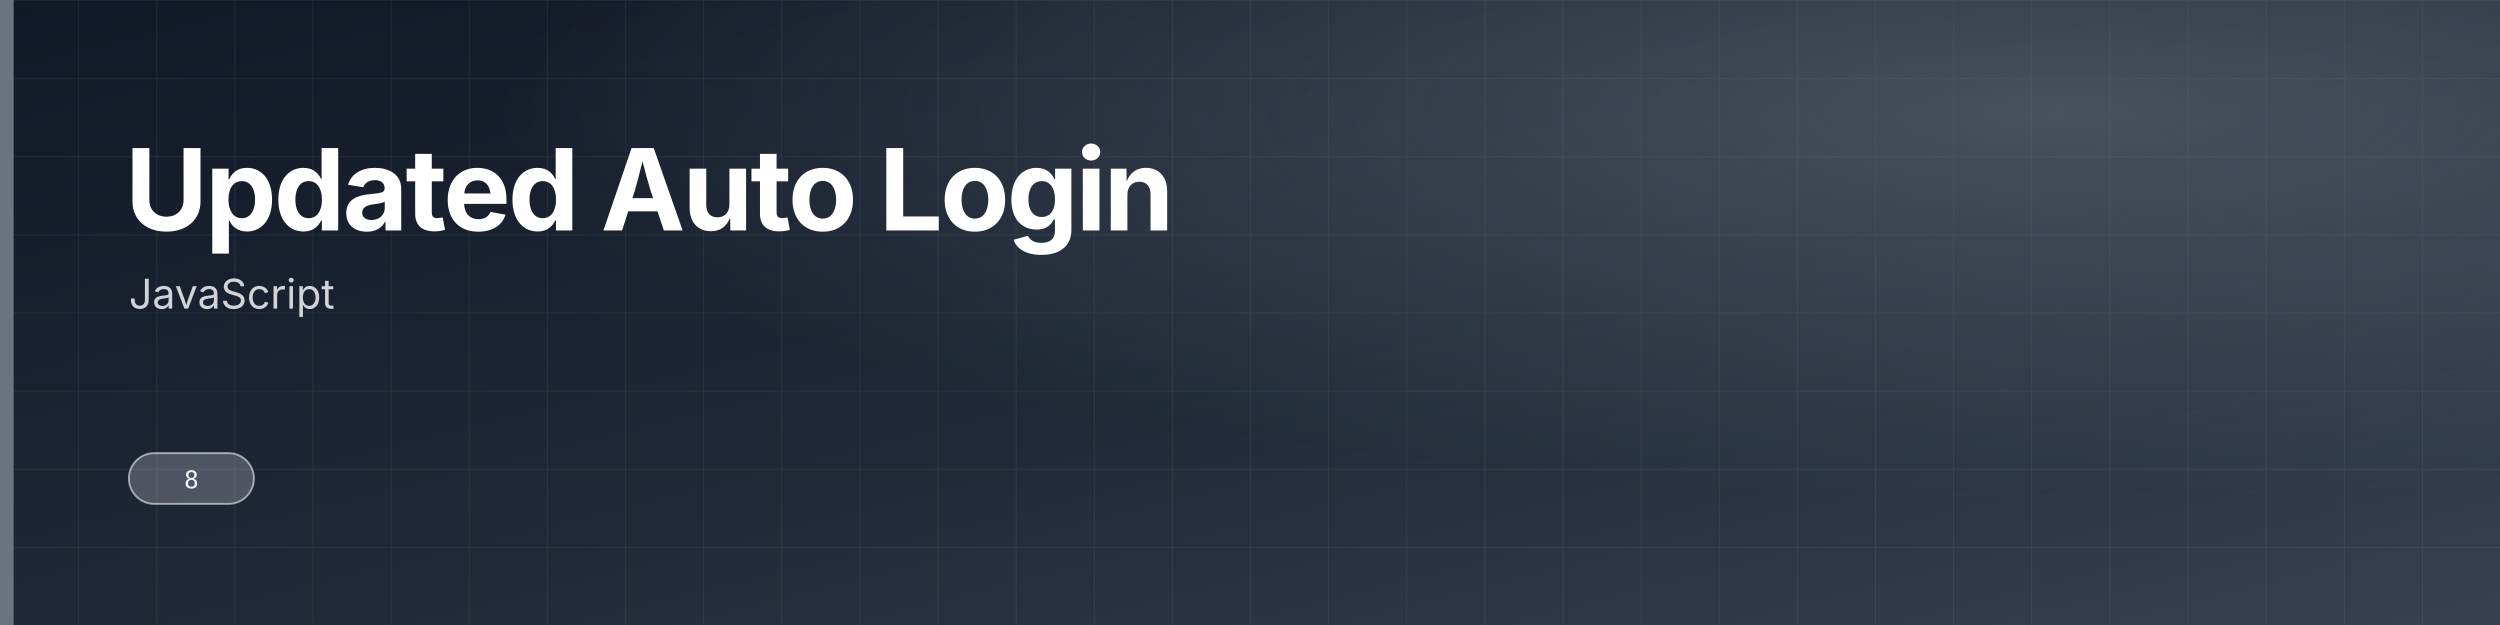
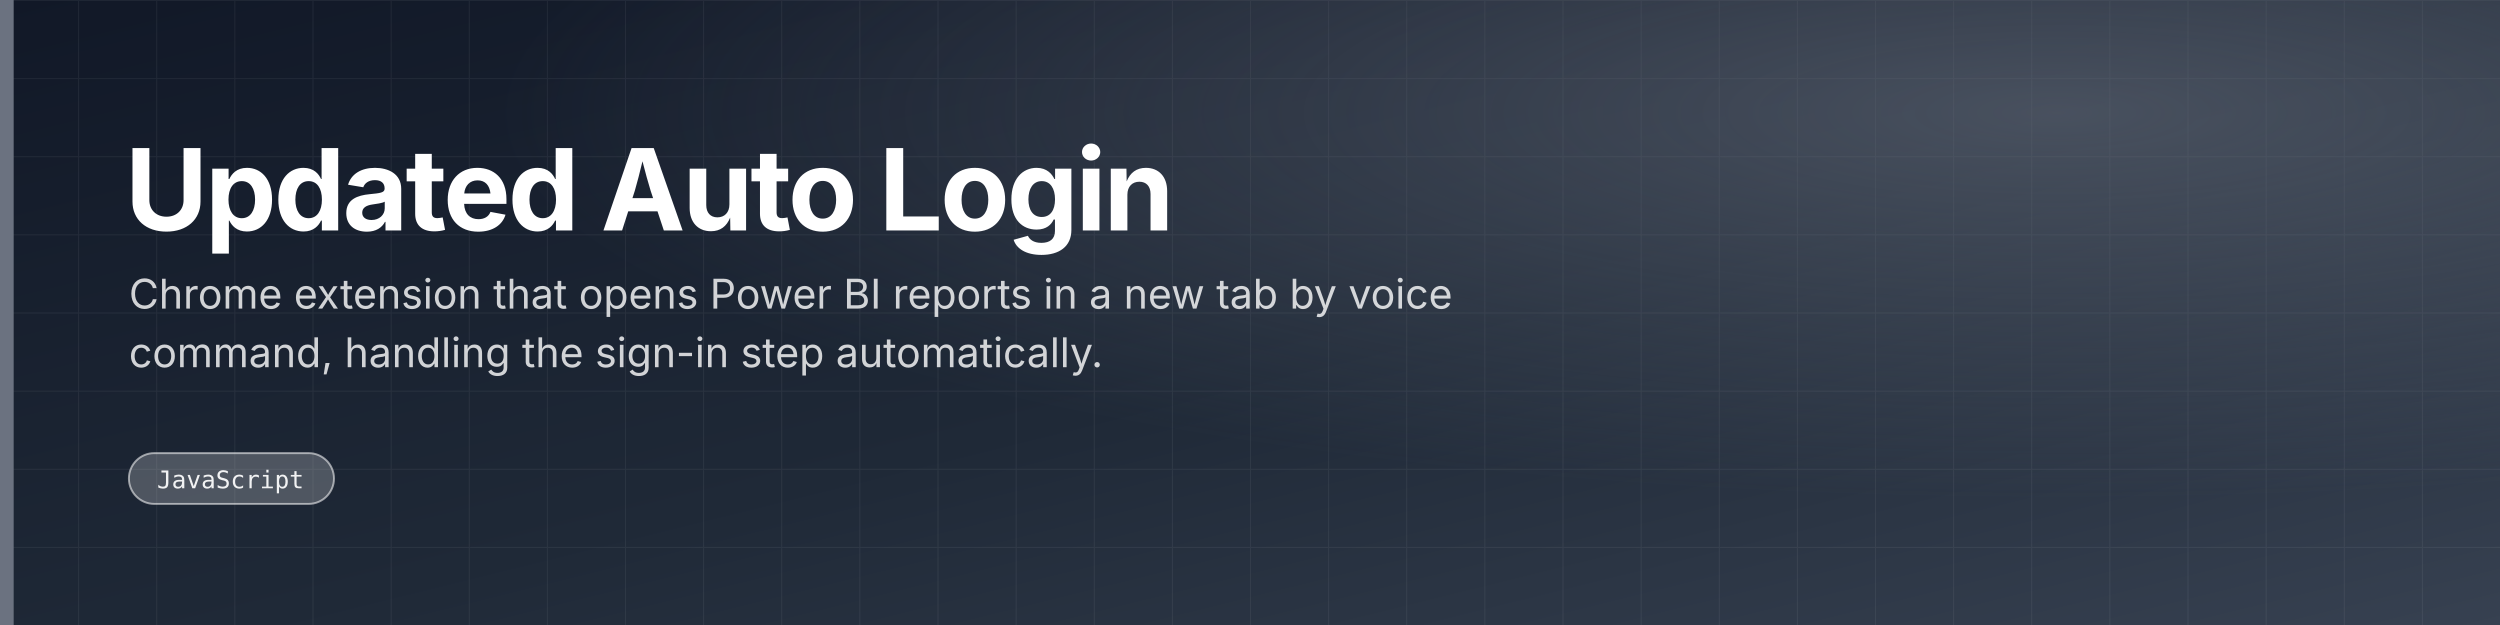
<svg xmlns="http://www.w3.org/2000/svg" viewBox="0 0 1280 320" width="1280" height="320" role="img" aria-label="Updated Auto Login">
  <defs>
    <linearGradient id="bg" x1="0" y1="0" x2="1" y2="1">
      <stop offset="0%" stop-color="#111827" />
      <stop offset="55%" stop-color="#1F2937" />
      <stop offset="100%" stop-color="#374151" />
    </linearGradient>
    <radialGradient id="glow" cx="0.82" cy="0.18" r="0.62">
      <stop offset="0%" stop-color="#6B7280" stop-opacity="0.55" />
      <stop offset="100%" stop-color="#6B7280" stop-opacity="0" />
    </radialGradient>
    <pattern id="grid" width="40" height="40" patternUnits="userSpaceOnUse">
      <path d="M40 0H0V40" fill="none" stroke="#ffffff" stroke-opacity="0.055" stroke-width="1" />
    </pattern>
  </defs>
  <rect width="1280" height="320" fill="url(#bg)" />
  <rect width="1280" height="320" fill="url(#grid)" />
  <rect width="1280" height="320" fill="url(#glow)" />
  <rect x="0" y="0" width="7" height="320" fill="#6B7280" />
  <text x="64" y="118" font-family="ui-sans-serif,-apple-system,Segoe UI,Inter,Helvetica,Arial,sans-serif" font-size="58" font-weight="700" letter-spacing="-1.4" fill="#ffffff">Updated Auto Login</text>
-   <text x="66" y="158" font-family="ui-sans-serif,-apple-system,Segoe UI,Inter,Helvetica,Arial,sans-serif" font-size="21" fill="#ffffff" fill-opacity="0.80">JavaScript</text>
+   <text x="66" y="158" font-family="ui-sans-serif,-apple-system,Segoe UI,Inter,Helvetica,Arial,sans-serif" font-size="21" fill="#ffffff" fill-opacity="0.80">Chrome extension that opens Power BI reports in a new tab by voice</text>
+   <text x="66" y="188" font-family="ui-sans-serif,-apple-system,Segoe UI,Inter,Helvetica,Arial,sans-serif" font-size="21" fill="#ffffff" fill-opacity="0.80">command, handling the sign-in step automatically.</text>
  <g>
-     <rect x="66" y="232" rx="13" ry="13" width="64" height="26" fill="#ffffff" fill-opacity="0.22" stroke="#ffffff" stroke-opacity="0.55" />
-     <text x="98" y="250" text-anchor="middle" font-family="ui-monospace,SFMono-Regular,Menlo,monospace" font-size="12.5" fill="#ffffff" fill-opacity="0.92">8</text>
+     <rect x="66" y="232" rx="13" ry="13" width="105" height="26" fill="#ffffff" fill-opacity="0.22" stroke="#ffffff" stroke-opacity="0.55" />
+     <text x="118" y="250" text-anchor="middle" font-family="ui-monospace,SFMono-Regular,Menlo,monospace" font-size="12.5" fill="#ffffff" fill-opacity="0.92">JavaScript</text>
  </g>
</svg>
